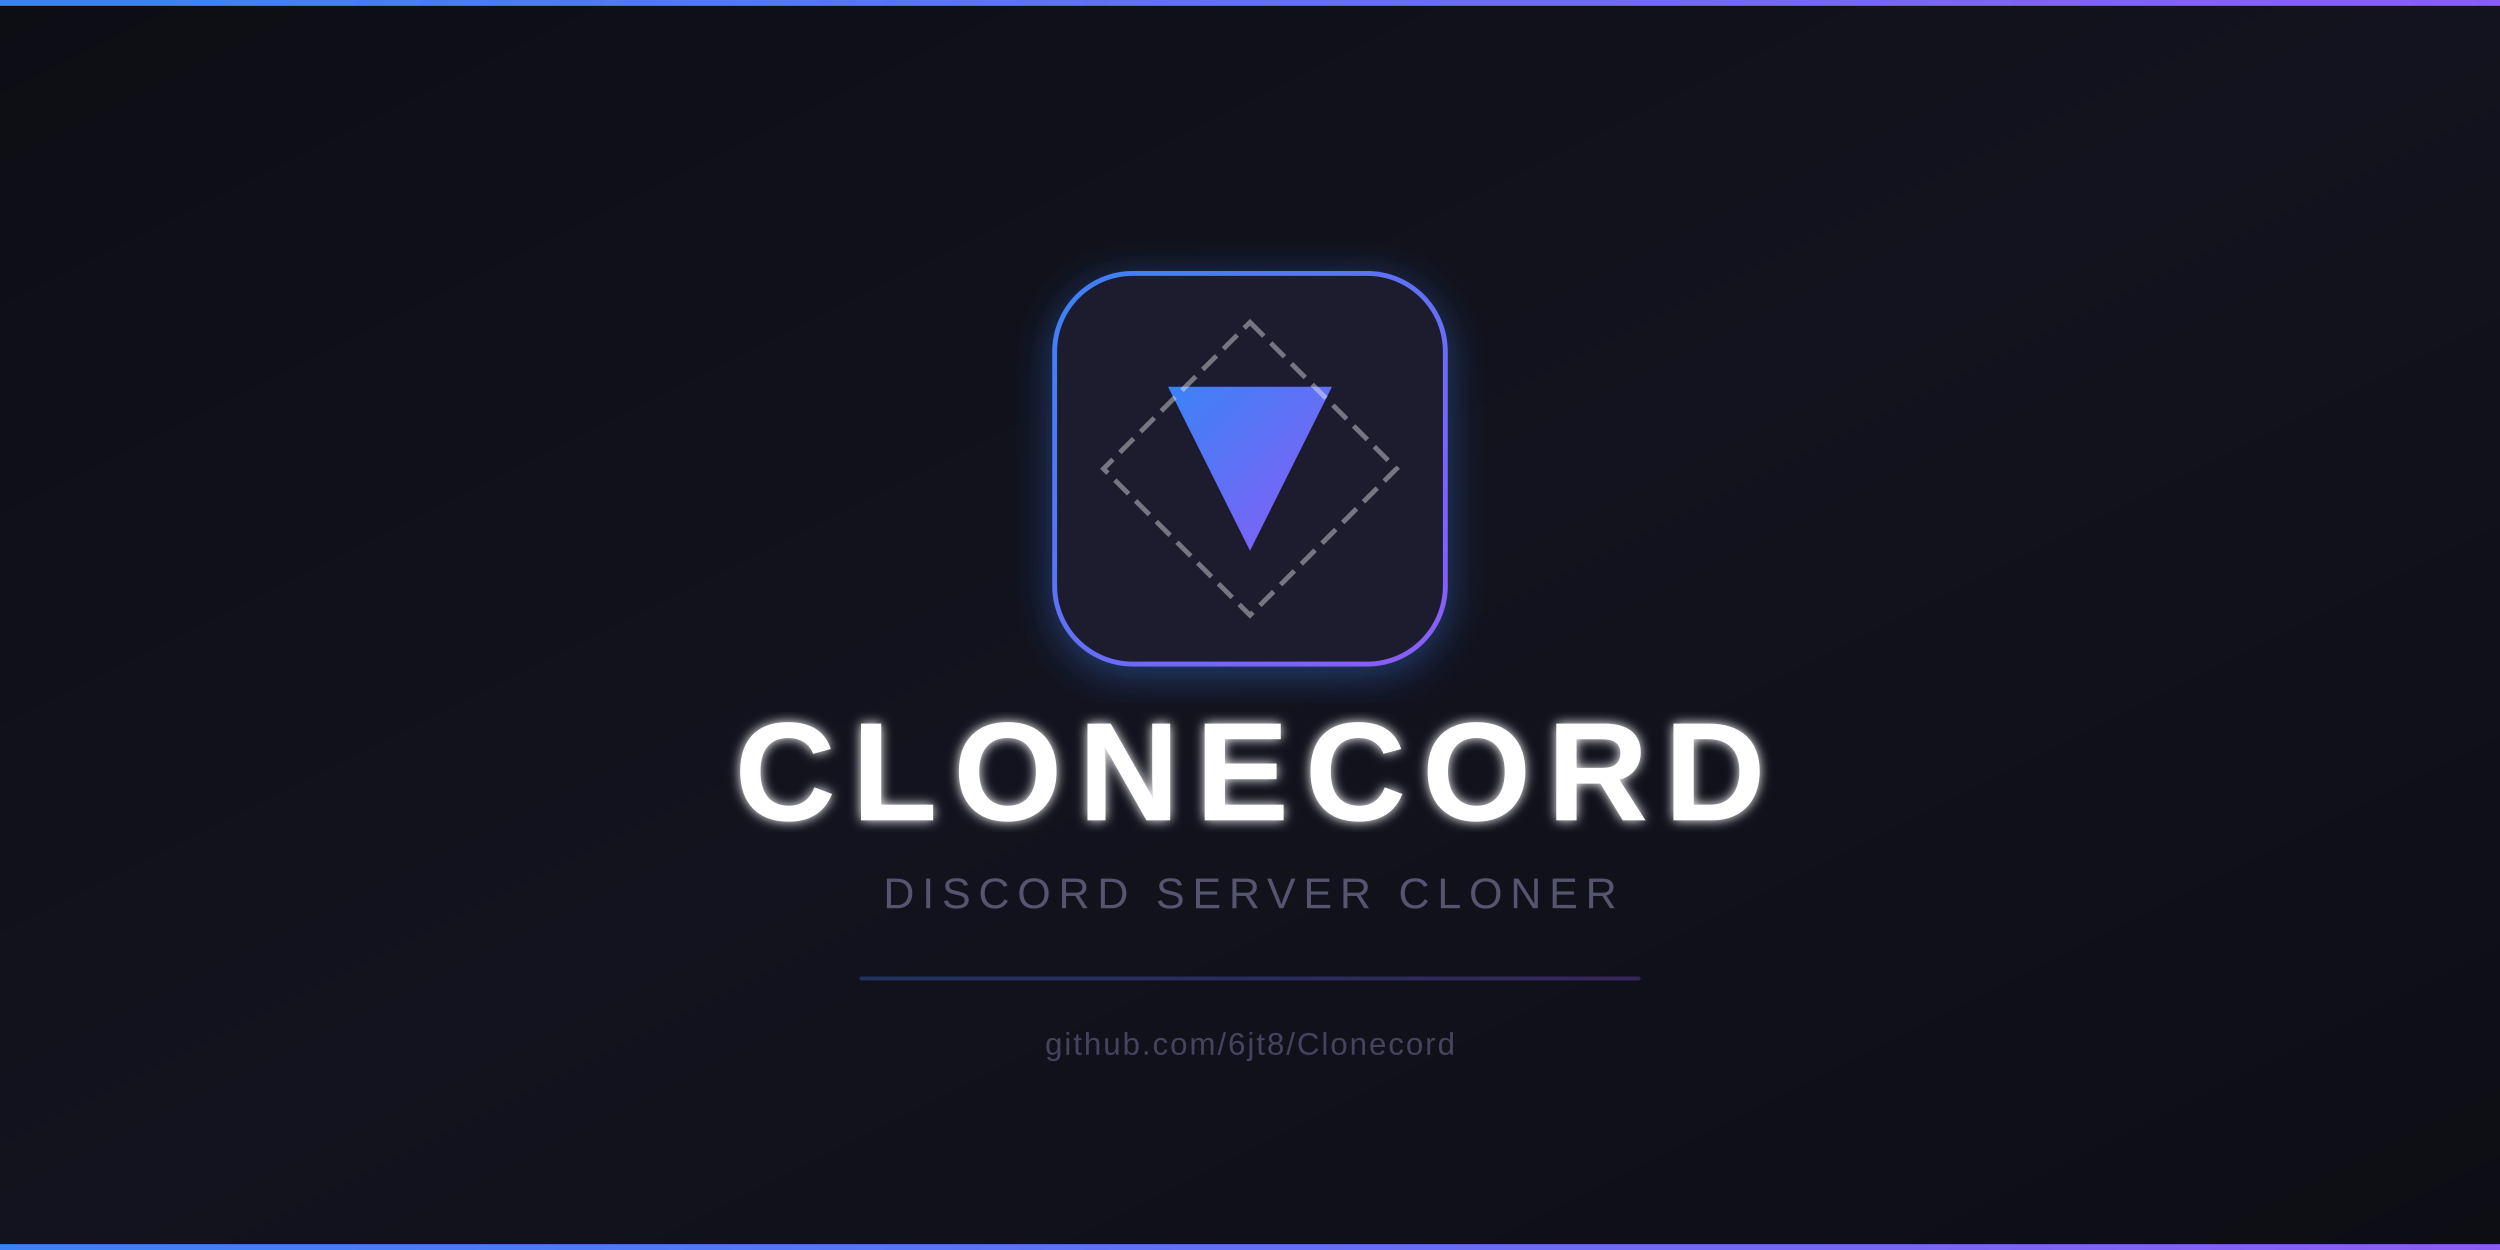
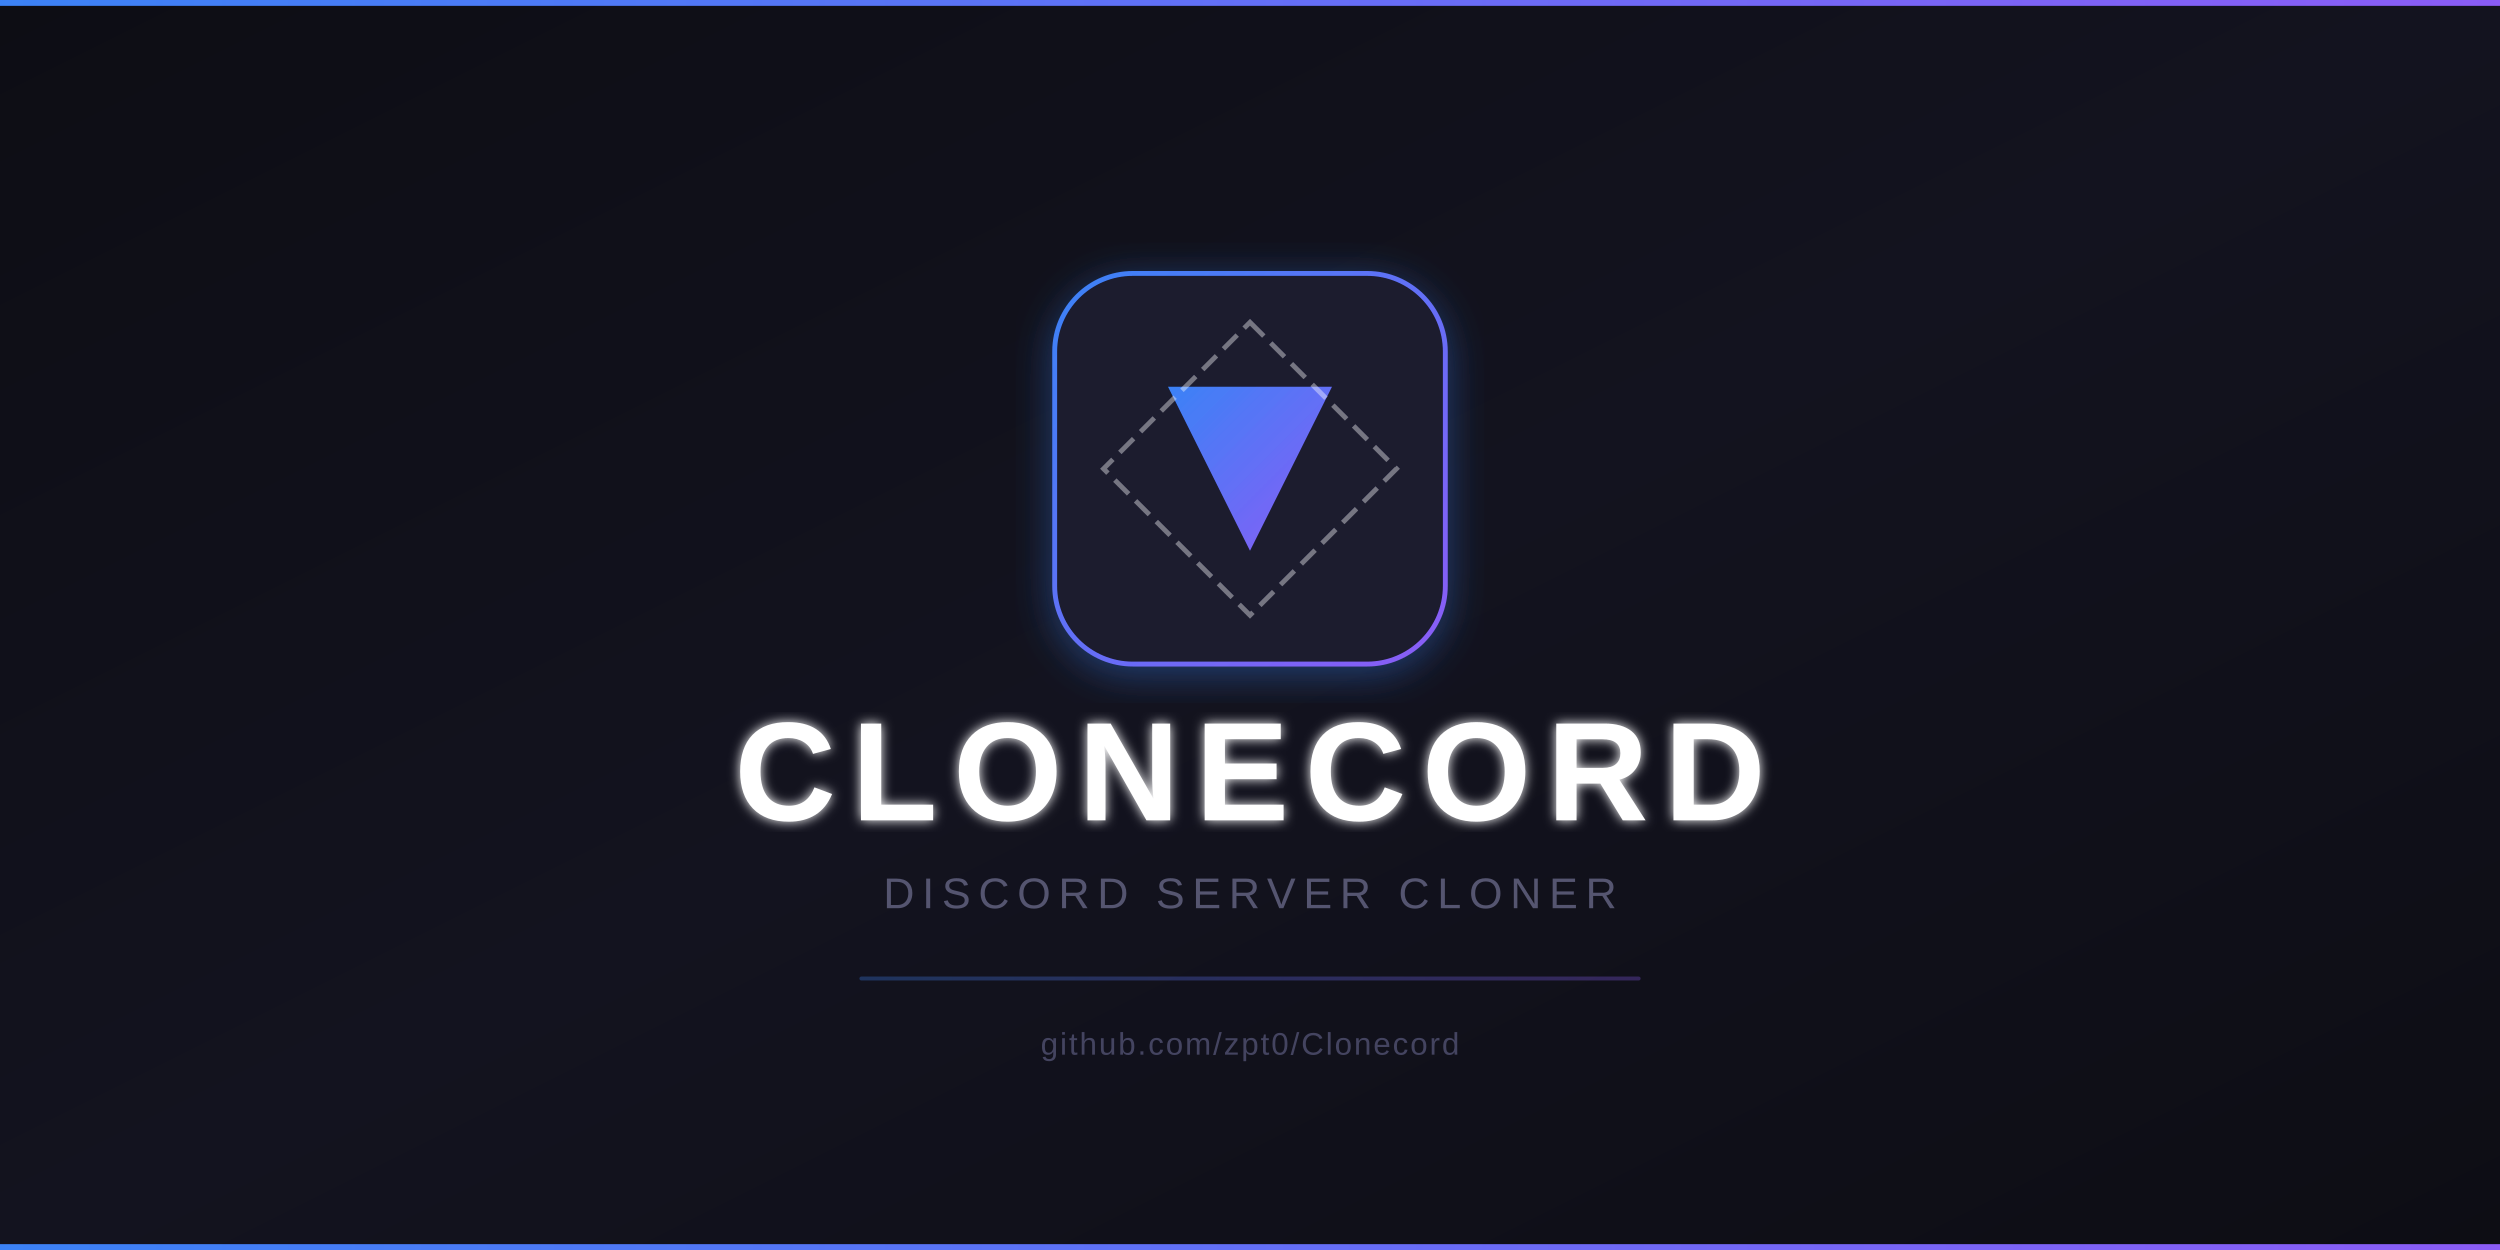
<svg xmlns="http://www.w3.org/2000/svg" width="1280" height="640" viewBox="0 0 1280 640">
  <defs>
    <linearGradient id="bgGrad" x1="0%" y1="0%" x2="100%" y2="100%">
      <stop offset="0%" stop-color="#0d0d14" />
      <stop offset="50%" stop-color="#13131f" />
      <stop offset="100%" stop-color="#0d0d14" />
    </linearGradient>
    <linearGradient id="g1" x1="0%" y1="0%" x2="100%" y2="0%">
      <stop offset="0%" stop-color="#3b82f6" />
      <stop offset="100%" stop-color="#8b5cf6" />
    </linearGradient>
    <linearGradient id="g2" x1="0%" y1="0%" x2="100%" y2="100%">
      <stop offset="0%" stop-color="#3b82f6" />
      <stop offset="100%" stop-color="#8b5cf6" />
    </linearGradient>
    <filter id="glow">
      <feGaussianBlur stdDeviation="3" result="blur" />
      <feMerge>
        <feMergeNode in="blur" />
        <feMergeNode in="SourceGraphic" />
      </feMerge>
    </filter>
    <filter id="iconShadow">
      <feDropShadow dx="0" dy="4" stdDeviation="10" flood-color="#3b82f6" flood-opacity="0.4" />
    </filter>
  </defs>
  <rect width="1280" height="640" fill="url(#bgGrad)" />
  <rect x="0" y="0" width="1280" height="3" fill="url(#g1)" />
  <g transform="translate(540, 140)" filter="url(#iconShadow)">
    <rect width="200" height="200" rx="40" fill="#1a1a2e" stroke="url(#g2)" stroke-width="2.5" />
    <path d="M58 58 L142 58 L100 142 Z" fill="url(#g2)" />
    <path d="M100 25 L175 100 L100 175 L25 100 Z" fill="none" stroke="#ffffff" stroke-width="2.5" stroke-dasharray="10 5" opacity="0.4" />
  </g>
  <text x="640" y="420" font-family="'Segoe UI', 'Helvetica Neue', Arial, sans-serif" font-size="72" font-weight="800" fill="#ffffff" text-anchor="middle" filter="url(#glow)" letter-spacing="8">CLONECORD</text>
  <text x="640" y="465" font-family="'Segoe UI', 'Helvetica Neue', Arial, sans-serif" font-size="22" fill="#555570" text-anchor="middle" letter-spacing="4">DISCORD SERVER CLONER</text>
  <rect x="440" y="500" width="400" height="2" rx="1" fill="url(#g1)" opacity="0.3" />
-   <text x="640" y="540" font-family="'Segoe UI', 'Helvetica Neue', Arial, sans-serif" font-size="16" fill="#444460" text-anchor="middle" letter-spacing="1">github.com/6jt8/Clonecord</text>
+   <text x="640" y="540" font-family="'Segoe UI', 'Helvetica Neue', Arial, sans-serif" font-size="16" fill="#444460" text-anchor="middle" letter-spacing="1">github.com/zpt0/Clonecord</text>
  <rect x="0" y="637" width="1280" height="3" fill="url(#g1)" />
</svg>
